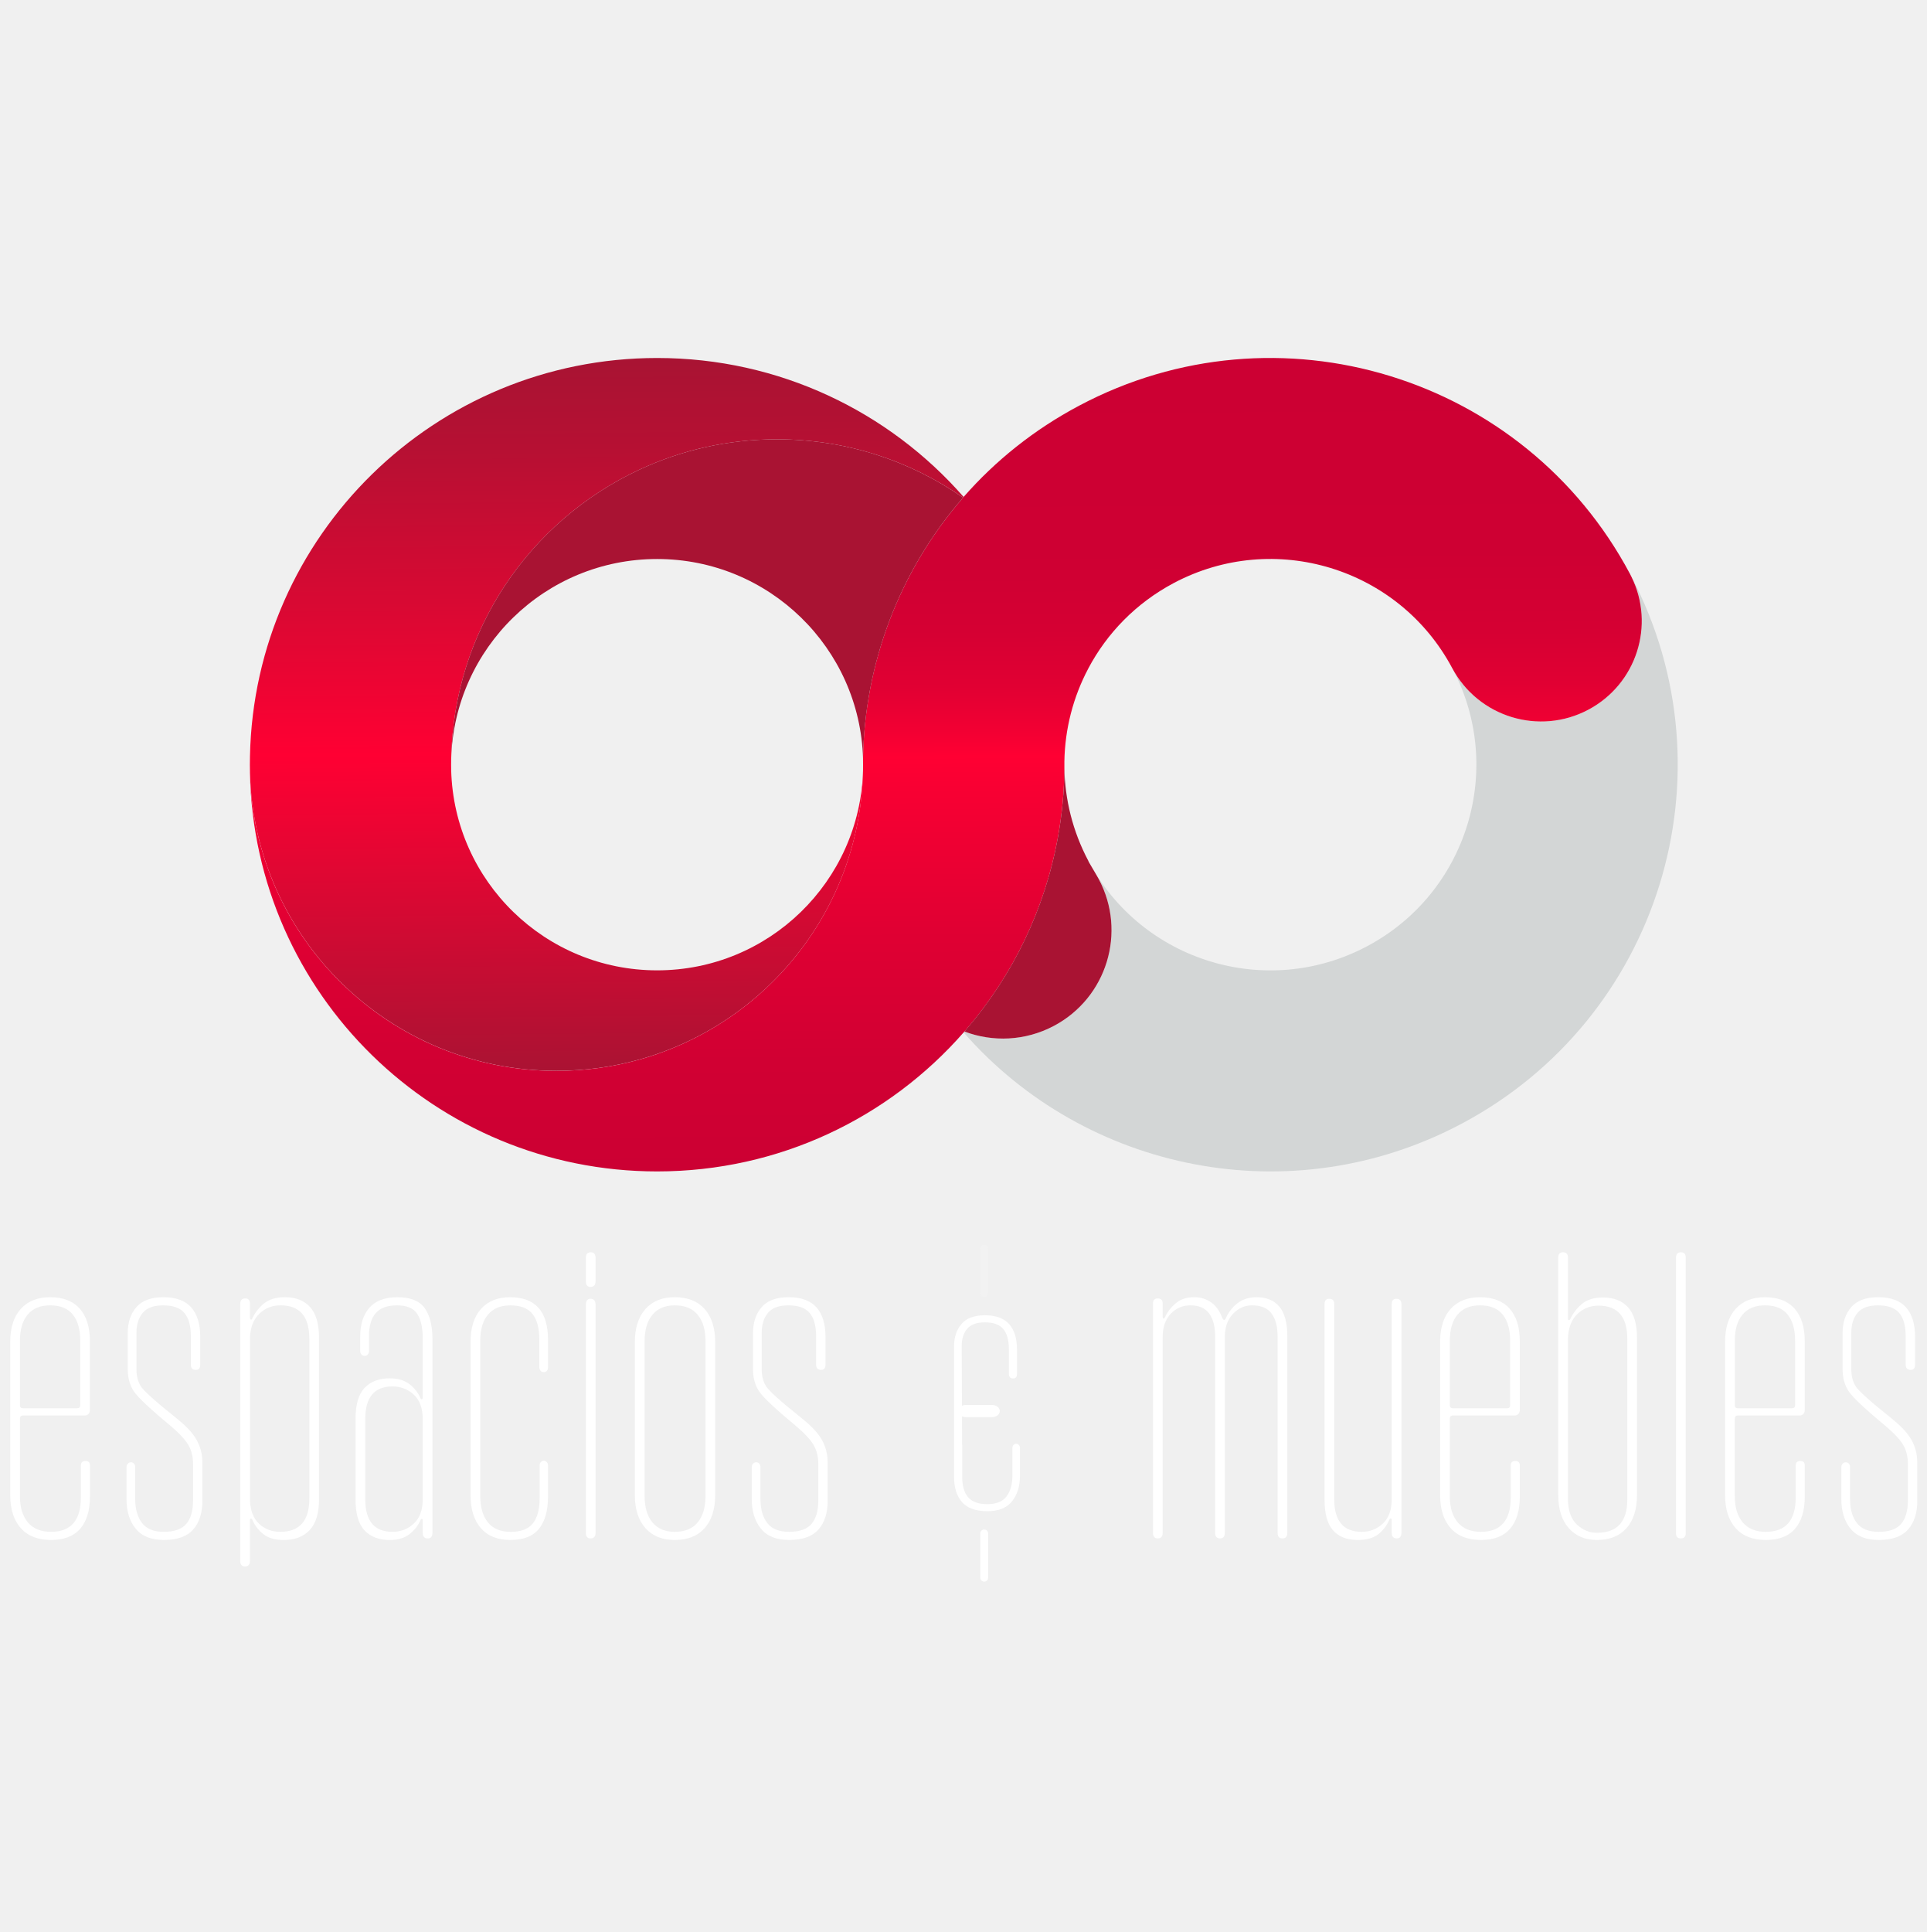
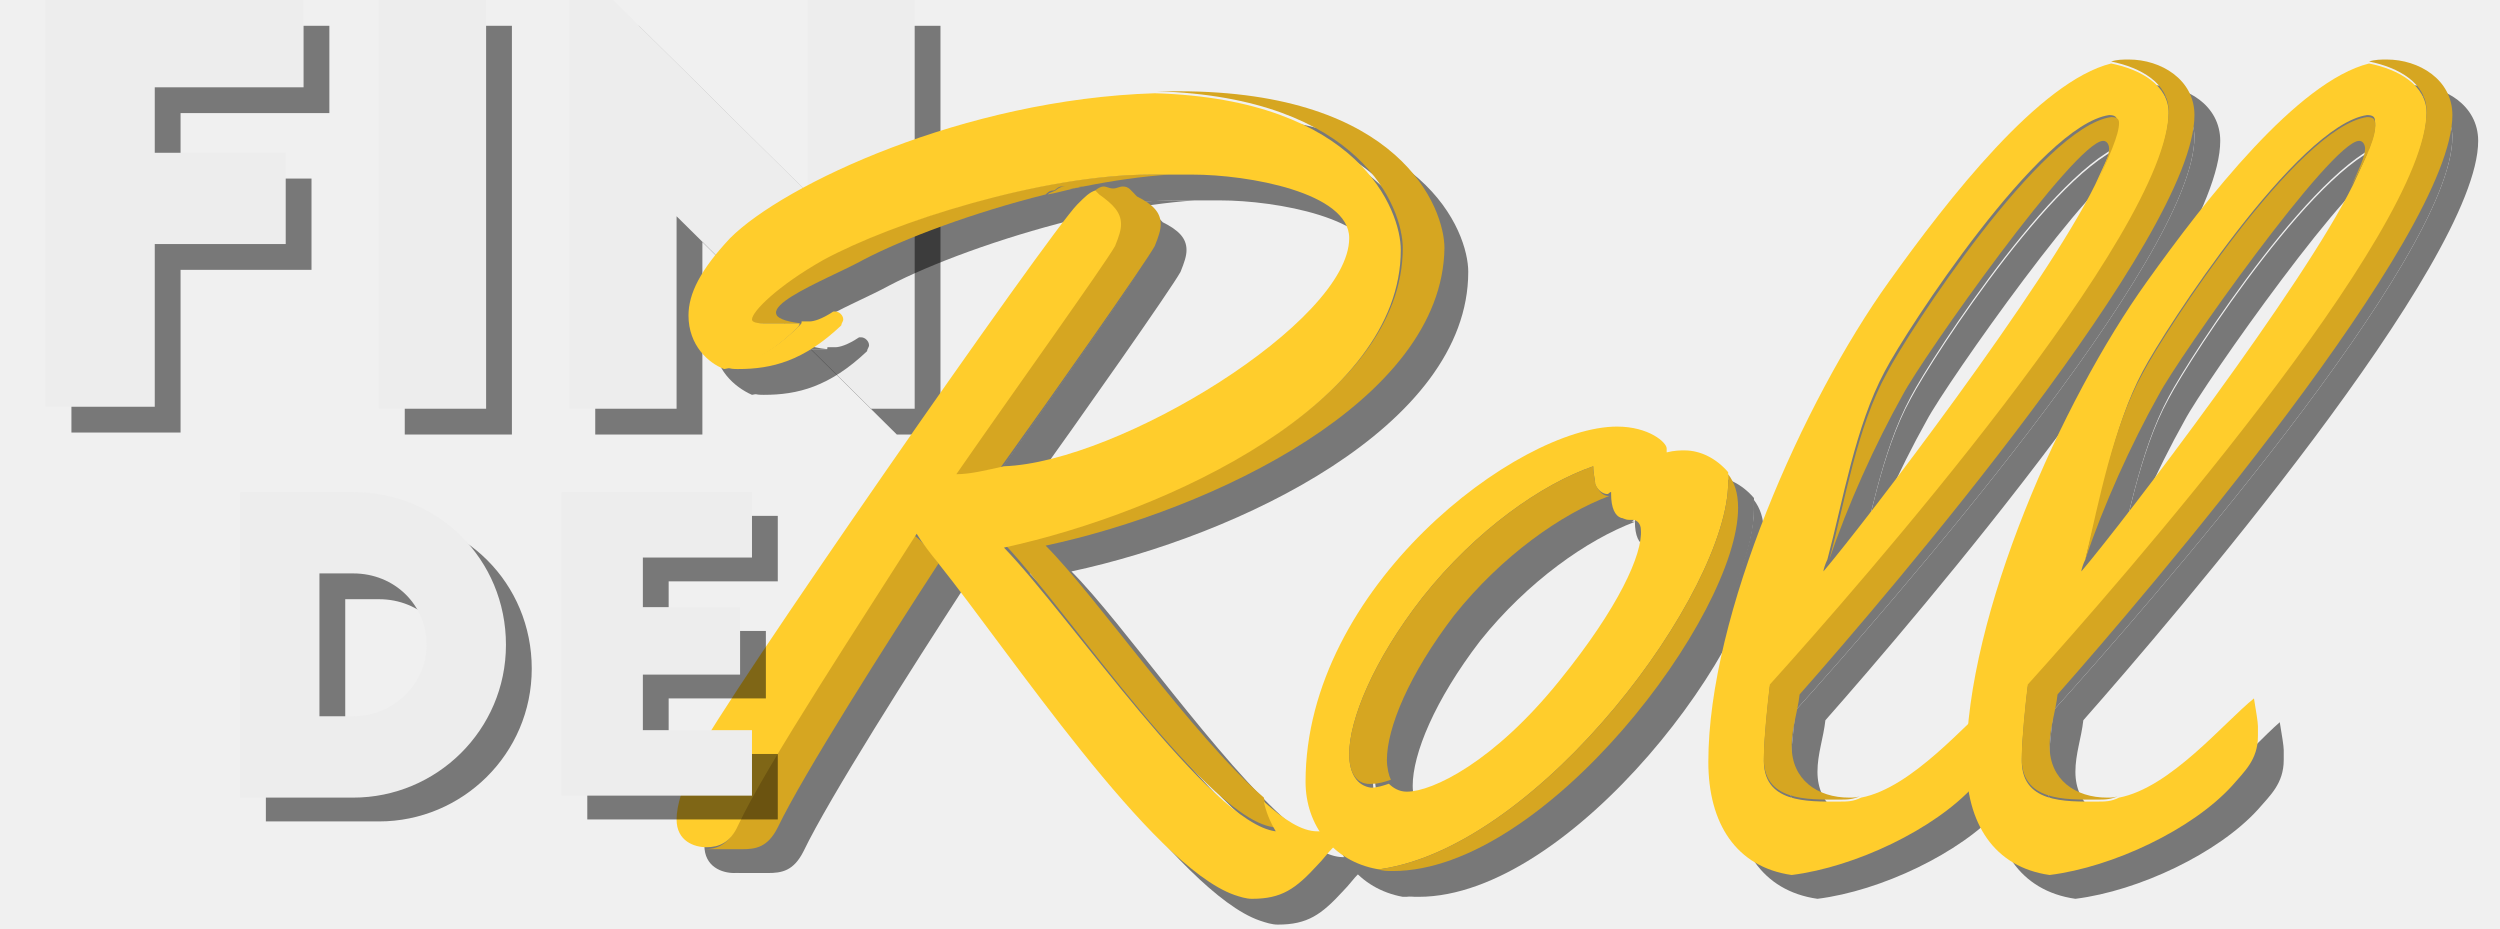
- <svg xmlns="http://www.w3.org/2000/svg" version="1.1" x="0px" y="0px" width="99.965px" height="100.213px" viewBox="0 0 99.965 100.213" enable-background="new 0 0 99.965 100.213" xml:space="preserve">
-   <g id="Capa_4">
- </g>
-   <g id="Capa_6">
- </g>
-   <g id="Capa_7">
- </g>
-   <g id="Capa_1">
- </g>
-   <g id="Capa_9">
- </g>
-   <g id="Capa_5">
- </g>
-   <g id="Capa_8">
-     <linearGradient id="SVGID_1_" gradientUnits="userSpaceOnUse" x1="31.349" y1="18.843" x2="31.691" y2="55.81">
-       <stop offset="0" style="stop-color:#A91333" />
-       <stop offset="0.117" style="stop-color:#B61033" />
-       <stop offset="0.332" style="stop-color:#D80933" />
-       <stop offset="0.546" style="stop-color:#FF0033" />
-       <stop offset="1" style="stop-color:#A91333" />
-     </linearGradient>
-     <path fill="url(#SVGID_1_)" d="M23.407,39.369c-0.003,0.099-0.003,0.195-0.003,0.295c0,0.098,0,0.196,0.003,0.293   c0.159,5.758,4.88,10.375,10.685,10.375c5.799,0,10.521-4.615,10.683-10.368c-0.136,7.157-5.004,13.149-11.61,14.995   c-1.367,0.381-2.805,0.585-4.296,0.585c-8.64,0-15.674-6.876-15.901-15.45c-0.003-0.142-0.005-0.287-0.005-0.43   c0-0.145,0.002-0.289,0.005-0.432c0.228-11.451,9.599-20.663,21.125-20.663c6.343,0,12.029,2.788,15.9,7.207   c-0.009,0.012-0.021,0.024-0.028,0.036c-2.734-1.908-6.064-3.025-9.657-3.025c-2.551,0-4.973,0.565-7.143,1.578   C27.482,27.014,23.521,32.724,23.407,39.369z" />
-     <path fill="#D3D6D6" d="M75.827,58.288c-8.842,4.695-19.519,2.484-25.835-4.737c0.016-0.015,0.03-0.028,0.042-0.046   c1.465,0.554,3.149,0.498,4.643-0.293c2.748-1.459,3.788-4.865,2.328-7.608c-0.166-0.311-0.536-0.939-0.534-0.932   c2.772,5.203,9.242,7.178,14.452,4.411c5.212-2.768,7.188-9.226,4.419-14.429c1.355,2.541,4.517,3.509,7.062,2.156   c2.5-1.326,3.478-4.389,2.234-6.902C90.006,40.168,86.083,52.846,75.827,58.288z" />
-     <linearGradient id="SVGID_2_" gradientUnits="userSpaceOnUse" x1="48.973" y1="19.057" x2="49.213" y2="60.565">
-       <stop offset="0" style="stop-color:#CC0033" />
-       <stop offset="0.233" style="stop-color:#CE0033" />
-       <stop offset="0.329" style="stop-color:#D50033" />
-       <stop offset="0.399" style="stop-color:#E10033" />
-       <stop offset="0.457" style="stop-color:#F30033" />
-       <stop offset="0.486" style="stop-color:#FF0033" />
-       <stop offset="0.526" style="stop-color:#F80033" />
-       <stop offset="0.703" style="stop-color:#E00033" />
-       <stop offset="0.866" style="stop-color:#D10033" />
-       <stop offset="1" style="stop-color:#CC0033" />
-     </linearGradient>
-     <path fill="url(#SVGID_2_)" d="M82.403,36.812c-2.545,1.353-5.706,0.385-7.062-2.156c-2.77-5.202-9.24-7.179-14.452-4.411   c-1.961,1.043-3.462,2.604-4.428,4.428v0.002c-0.788,1.485-1.214,3.141-1.241,4.826v0.055c-0.002,0-0.002,0,0,0.002v0.016   c-0.002,0.002-0.002,0.002,0,0.004v0.002c-0.002,0.059-0.002,0.115,0,0.174v0.002c-0.002,0.003-0.002,0.003,0,0.006v0.012   c-0.002,0.002-0.002,0.002,0,0.004v0.051c-0.008,1.219-0.121,2.412-0.331,3.571c-0.677,3.78-2.361,7.214-4.769,10.008   c-0.03,0.033-0.058,0.066-0.087,0.101c-0.012,0.017-0.026,0.031-0.042,0.046c-3.871,4.418-9.558,7.207-15.9,7.207   c-11.526,0-20.897-9.211-21.125-20.665c0.228,8.574,7.262,15.45,15.901,15.45c1.491,0,2.929-0.204,4.296-0.585   c6.606-1.846,11.475-7.838,11.61-14.995v-0.046c0.002-0.084,0.002-0.168,0.002-0.254s0-0.17-0.002-0.254v-0.049   c0.074-4.951,1.898-9.773,5.189-13.549c0.007-0.012,0.02-0.024,0.028-0.036c1.646-1.88,3.657-3.496,5.996-4.737   c10.303-5.471,23.098-1.564,28.576,8.723c0.027,0.047,0.051,0.098,0.073,0.146C85.881,32.422,84.903,35.485,82.403,36.812z" />
-     <path fill="#A91333" d="M54.677,53.212c-1.493,0.791-3.178,0.847-4.643,0.293c0.029-0.033,0.057-0.067,0.087-0.102   c2.407-2.792,4.092-6.227,4.769-10.007c0.21-1.159,0.323-2.354,0.331-3.57c0.024,1.633,0.425,3.284,1.241,4.826   c-0.01,0.027,0.377,0.641,0.543,0.951C58.465,48.347,57.425,51.753,54.677,53.212z" />
-     <path fill="#A91333" d="M49.964,25.812c-3.291,3.775-5.115,8.598-5.189,13.549c-0.161-5.75-4.884-10.365-10.683-10.365   c-5.805,0-10.525,4.617-10.685,10.373c0.113-6.646,4.075-12.355,9.757-15.004c2.17-1.013,4.592-1.578,7.143-1.578   C43.899,22.787,47.229,23.904,49.964,25.812z" />
-     <path fill="#FFFFFF" d="M4.197,76.009c0-0.15,0.077-0.227,0.236-0.227c0.155,0,0.232,0.076,0.232,0.227v1.619   c0,0.723-0.167,1.279-0.504,1.667c-0.336,0.389-0.841,0.583-1.514,0.583c-0.683,0-1.207-0.206-1.57-0.615   c-0.364-0.411-0.546-0.984-0.546-1.719v-7.94c0-0.735,0.182-1.306,0.546-1.71c0.363-0.404,0.871-0.607,1.522-0.607   c0.673,0,1.185,0.197,1.538,0.592c0.352,0.396,0.527,0.961,0.527,1.696v3.57c0,0.075-0.024,0.141-0.071,0.194   c-0.05,0.055-0.112,0.081-0.188,0.081h-3.21c-0.108,0-0.162,0.06-0.162,0.177v4.004c0,0.581,0.138,1.035,0.412,1.363   c0.273,0.328,0.675,0.492,1.201,0.492c1.031,0,1.549-0.593,1.549-1.779V76.009z M1.035,72.886c0,0.107,0.054,0.162,0.161,0.162   h2.806c0.108,0,0.162-0.055,0.162-0.162v-3.344c0-0.585-0.129-1.037-0.387-1.355c-0.259-0.319-0.65-0.479-1.177-0.479   c-0.506,0-0.894,0.159-1.162,0.479c-0.269,0.318-0.403,0.771-0.403,1.355V72.886z" />
-     <path fill="#FFFFFF" d="M10.502,77.823c0,0.646-0.159,1.15-0.478,1.512s-0.825,0.543-1.515,0.543c-0.66,0-1.149-0.194-1.469-0.583   c-0.318-0.388-0.478-0.906-0.478-1.554v-1.65c0-0.064,0.024-0.122,0.07-0.17c0.047-0.049,0.102-0.072,0.164-0.072   c0.063,0,0.114,0.023,0.156,0.072c0.042,0.048,0.063,0.105,0.063,0.17v1.666c0,0.519,0.117,0.932,0.351,1.238   c0.233,0.309,0.611,0.461,1.133,0.461c0.542,0,0.932-0.137,1.165-0.412c0.234-0.275,0.351-0.677,0.351-1.205v-1.91   c0-0.367-0.078-0.688-0.236-0.963c-0.156-0.275-0.455-0.602-0.898-0.979c-1.081-0.896-1.727-1.503-1.938-1.821   c-0.211-0.317-0.315-0.697-0.315-1.141v-1.877c0-0.551,0.147-0.998,0.445-1.344c0.297-0.345,0.765-0.518,1.402-0.518   c0.648,0,1.129,0.176,1.442,0.525c0.315,0.352,0.471,0.861,0.471,1.531v1.439c0,0.184-0.076,0.275-0.228,0.275   c-0.173,0-0.259-0.092-0.259-0.275V69.31c0-0.539-0.111-0.941-0.334-1.205c-0.224-0.266-0.591-0.396-1.101-0.396   c-0.489,0-0.843,0.129-1.061,0.388c-0.217,0.259-0.326,0.604-0.326,1.035v1.894c0,0.346,0.077,0.64,0.228,0.883   c0.152,0.242,0.777,0.801,1.873,1.675c0.239,0.194,0.443,0.38,0.612,0.559c0.167,0.177,0.304,0.358,0.406,0.542   s0.18,0.373,0.228,0.566c0.05,0.193,0.073,0.41,0.073,0.647V77.823z" />
-     <path fill="#FFFFFF" d="M12.464,67.626c0-0.184,0.087-0.275,0.26-0.275c0.163,0,0.243,0.092,0.243,0.275v0.744   c0,0.033,0.014,0.058,0.041,0.073c0.026,0.017,0.05,0.003,0.072-0.04c0.141-0.303,0.343-0.564,0.608-0.785   c0.265-0.221,0.629-0.332,1.094-0.332c0.562,0,0.997,0.17,1.305,0.511c0.309,0.341,0.463,0.872,0.463,1.596v8.379   c0,0.724-0.163,1.255-0.487,1.596c-0.323,0.341-0.771,0.511-1.346,0.511c-0.453,0-0.807-0.104-1.061-0.309   c-0.255-0.204-0.44-0.447-0.559-0.728c-0.022-0.054-0.049-0.077-0.082-0.073c-0.032,0.006-0.049,0.036-0.049,0.09v2.104   c0,0.193-0.086,0.291-0.259,0.291c-0.162,0-0.244-0.098-0.244-0.291V67.626z M16.047,69.437c0-1.152-0.497-1.729-1.49-1.729   c-0.434,0-0.802,0.145-1.104,0.436s-0.464,0.706-0.485,1.244v8.421c0.021,0.55,0.181,0.962,0.478,1.235   c0.297,0.275,0.662,0.412,1.095,0.412c1.006,0,1.508-0.576,1.508-1.729V69.437z" />
-     <path fill="#FFFFFF" d="M18.446,73.587c0-0.736,0.156-1.268,0.471-1.598c0.312-0.33,0.745-0.495,1.296-0.495   c0.433,0,0.778,0.103,1.038,0.308s0.448,0.448,0.565,0.729c0.012,0.032,0.034,0.048,0.066,0.048s0.049-0.026,0.049-0.081v-3.098   c0-0.538-0.096-0.954-0.286-1.25c-0.189-0.294-0.54-0.441-1.05-0.441c-0.501,0-0.868,0.135-1.103,0.404   c-0.233,0.27-0.349,0.663-0.349,1.181v0.794c0,0.075-0.024,0.134-0.072,0.178c-0.047,0.043-0.097,0.064-0.147,0.064   c-0.064,0-0.118-0.021-0.164-0.064c-0.048-0.044-0.071-0.103-0.071-0.178v-0.762c0-0.636,0.159-1.135,0.479-1.497   c0.318-0.36,0.803-0.542,1.451-0.542c0.67,0,1.14,0.187,1.409,0.56c0.271,0.372,0.406,0.904,0.406,1.596v10.063   c0,0.194-0.081,0.292-0.244,0.292c-0.173,0-0.259-0.098-0.259-0.291v-0.632c0-0.053-0.014-0.083-0.041-0.089   c-0.026-0.005-0.052,0.013-0.074,0.057c-0.117,0.28-0.306,0.523-0.565,0.728c-0.26,0.205-0.605,0.309-1.038,0.309   c-0.551,0-0.983-0.164-1.296-0.494c-0.314-0.33-0.471-0.863-0.471-1.598V73.587z M18.949,77.761c0,1.131,0.47,1.695,1.409,1.695   c0.433,0,0.802-0.141,1.111-0.428c0.309-0.284,0.462-0.708,0.462-1.268v-4.15c0-0.56-0.153-0.982-0.462-1.268   c-0.31-0.285-0.679-0.428-1.111-0.428c-0.939,0-1.409,0.564-1.409,1.695V77.761z" />
-     <path fill="#FFFFFF" d="M27.995,76.009c0-0.063,0.021-0.121,0.062-0.168c0.041-0.05,0.094-0.074,0.155-0.074   c0.062,0,0.115,0.024,0.157,0.074c0.041,0.047,0.062,0.104,0.062,0.168v1.619c0,0.723-0.155,1.279-0.467,1.667   c-0.312,0.389-0.809,0.583-1.487,0.583c-0.666,0-1.178-0.206-1.532-0.615c-0.356-0.411-0.532-0.984-0.532-1.719v-7.94   c0-0.735,0.179-1.306,0.54-1.71c0.36-0.404,0.863-0.607,1.509-0.607c1.314,0,1.97,0.739,1.97,2.217v1.408   c0,0.173-0.077,0.26-0.234,0.26c-0.063,0-0.114-0.025-0.156-0.073s-0.063-0.11-0.063-0.187v-1.44c0-0.582-0.118-1.022-0.354-1.318   c-0.235-0.296-0.618-0.444-1.146-0.444c-0.505,0-0.892,0.158-1.16,0.477c-0.269,0.317-0.403,0.768-0.403,1.349v8.065   c0,0.582,0.133,1.036,0.396,1.365c0.263,0.328,0.658,0.492,1.186,0.492c0.526,0,0.908-0.145,1.145-0.437   c0.236-0.291,0.355-0.739,0.355-1.343V76.009z" />
-     <path fill="#FFFFFF" d="M30.394,65.247c0-0.193,0.086-0.291,0.26-0.291c0.161,0,0.243,0.098,0.243,0.291v1.213   c0,0.195-0.087,0.292-0.26,0.292c-0.161,0-0.243-0.097-0.243-0.292V65.247z M30.394,67.675c0-0.205,0.082-0.308,0.243-0.308   c0.173,0,0.26,0.103,0.26,0.308v11.831c0,0.193-0.087,0.291-0.26,0.291c-0.161,0-0.243-0.098-0.243-0.291V67.675z" />
-     <path fill="#FFFFFF" d="M37.104,77.544c0,0.734-0.182,1.308-0.545,1.719c-0.364,0.409-0.882,0.615-1.555,0.615   c-0.65,0-1.157-0.206-1.521-0.615c-0.364-0.411-0.547-0.984-0.547-1.719V69.62c0-0.734,0.183-1.307,0.547-1.719   c0.363-0.41,0.87-0.615,1.521-0.615c0.673,0,1.19,0.205,1.555,0.615c0.363,0.412,0.545,0.984,0.545,1.719V77.544z M35.005,79.456   c0.528,0,0.925-0.164,1.194-0.492c0.27-0.329,0.403-0.783,0.403-1.365v-8.033c0-0.582-0.134-1.037-0.403-1.365   c-0.27-0.329-0.666-0.492-1.194-0.492c-0.505,0-0.892,0.163-1.16,0.492c-0.27,0.328-0.403,0.783-0.403,1.365v8.033   c0,0.582,0.134,1.036,0.403,1.365C34.113,79.292,34.5,79.456,35.005,79.456z" />
-     <path fill="#FFFFFF" d="M42.941,77.823c0,0.646-0.159,1.15-0.478,1.512c-0.319,0.361-0.825,0.543-1.517,0.543   c-0.66,0-1.149-0.194-1.467-0.583c-0.319-0.388-0.479-0.906-0.479-1.554v-1.65c0-0.064,0.023-0.122,0.07-0.17   c0.047-0.049,0.102-0.072,0.164-0.072s0.114,0.023,0.156,0.072c0.043,0.048,0.063,0.105,0.063,0.17v1.666   c0,0.519,0.116,0.932,0.35,1.238c0.233,0.309,0.612,0.461,1.134,0.461c0.543,0,0.931-0.137,1.166-0.412   c0.231-0.275,0.35-0.677,0.35-1.205v-1.91c0-0.367-0.079-0.688-0.235-0.963c-0.157-0.275-0.457-0.602-0.899-0.979   c-1.081-0.896-1.728-1.503-1.938-1.821c-0.21-0.317-0.315-0.697-0.315-1.141v-1.877c0-0.551,0.148-0.998,0.446-1.344   c0.297-0.345,0.765-0.518,1.402-0.518c0.648,0,1.128,0.176,1.442,0.525c0.313,0.352,0.471,0.861,0.471,1.531v1.439   c0,0.184-0.077,0.275-0.228,0.275c-0.174,0-0.259-0.092-0.259-0.275V69.31c0-0.539-0.111-0.941-0.336-1.205   c-0.221-0.266-0.588-0.396-1.101-0.396c-0.487,0-0.842,0.129-1.059,0.388c-0.218,0.259-0.326,0.604-0.326,1.035v1.894   c0,0.346,0.075,0.64,0.228,0.883c0.152,0.242,0.776,0.801,1.873,1.675c0.238,0.194,0.442,0.38,0.611,0.559   c0.168,0.177,0.305,0.358,0.408,0.542c0.103,0.184,0.179,0.373,0.227,0.566c0.05,0.193,0.074,0.41,0.074,0.647V77.823z" />
-     <path fill="#FFFFFF" d="M63.043,69.343c0-0.53-0.105-0.934-0.314-1.215c-0.21-0.28-0.536-0.42-0.975-0.42   c-0.398,0-0.737,0.145-1.017,0.437c-0.278,0.29-0.419,0.701-0.419,1.229v10.132c0,0.193-0.083,0.291-0.251,0.291   c-0.167,0-0.25-0.098-0.25-0.292V67.61c0-0.173,0.083-0.26,0.25-0.26c0.168,0,0.251,0.087,0.251,0.26v0.695   c0,0.064,0.017,0.095,0.05,0.09c0.033-0.006,0.054-0.025,0.064-0.057c0.129-0.281,0.316-0.527,0.564-0.737   c0.246-0.21,0.57-0.315,0.968-0.315c0.333,0,0.626,0.092,0.879,0.275s0.442,0.453,0.572,0.809c0.021,0.055,0.049,0.084,0.079,0.09   c0.033,0.006,0.061-0.008,0.082-0.041c0.142-0.334,0.348-0.607,0.619-0.817c0.271-0.21,0.604-0.315,0.993-0.315   c0.522,0,0.919,0.165,1.19,0.494c0.271,0.33,0.407,0.835,0.407,1.516v10.209c0,0.194-0.084,0.292-0.251,0.292   c-0.169,0-0.252-0.098-0.252-0.291V69.343c0-0.53-0.105-0.934-0.316-1.215c-0.21-0.28-0.547-0.42-1.012-0.42   c-0.379,0-0.708,0.148-0.99,0.444c-0.281,0.296-0.422,0.704-0.422,1.222v10.132c0,0.193-0.08,0.291-0.242,0.291   c-0.173,0-0.259-0.098-0.259-0.291V69.343z" />
-     <path fill="#FFFFFF" d="M69.219,77.76c0,1.132,0.476,1.696,1.427,1.696c0.422,0,0.786-0.141,1.095-0.428   c0.309-0.285,0.461-0.708,0.461-1.269V67.643c0-0.184,0.082-0.275,0.243-0.275c0.173,0,0.261,0.092,0.261,0.275v11.863   c0,0.193-0.082,0.291-0.243,0.291c-0.174,0-0.261-0.098-0.261-0.291v-0.681c0-0.043-0.017-0.064-0.048-0.064   c-0.032,0-0.054,0.016-0.064,0.049c-0.142,0.323-0.339,0.583-0.593,0.777c-0.254,0.193-0.607,0.291-1.06,0.291   c-0.553,0-0.978-0.164-1.274-0.494c-0.297-0.328-0.445-0.859-0.445-1.594V67.643c0-0.184,0.08-0.275,0.242-0.275   c0.174,0,0.26,0.092,0.26,0.275V77.76z" />
-     <path fill="#FFFFFF" d="M78.378,76.009c0-0.15,0.079-0.227,0.235-0.227s0.235,0.076,0.235,0.227v1.619   c0,0.723-0.169,1.279-0.505,1.667c-0.336,0.389-0.841,0.583-1.513,0.583c-0.685,0-1.209-0.206-1.572-0.615   c-0.363-0.411-0.545-0.984-0.545-1.719v-7.94c0-0.735,0.182-1.306,0.545-1.71s0.872-0.607,1.522-0.607   c0.673,0,1.186,0.197,1.538,0.592c0.353,0.396,0.529,0.961,0.529,1.696v3.57c0,0.075-0.024,0.141-0.073,0.194   c-0.049,0.055-0.11,0.081-0.188,0.081h-3.209c-0.107,0-0.162,0.06-0.162,0.177v4.004c0,0.581,0.137,1.035,0.41,1.363   c0.275,0.328,0.676,0.492,1.203,0.492c1.031,0,1.548-0.593,1.548-1.779V76.009z M75.217,72.886c0,0.107,0.054,0.162,0.161,0.162   h2.808c0.106,0,0.16-0.055,0.16-0.162v-3.344c0-0.585-0.129-1.037-0.387-1.355c-0.259-0.319-0.65-0.479-1.178-0.479   c-0.505,0-0.893,0.159-1.162,0.479c-0.268,0.318-0.402,0.771-0.402,1.355V72.886z" />
-     <path fill="#FFFFFF" d="M84.928,77.544c0,0.734-0.182,1.308-0.543,1.719c-0.363,0.409-0.873,0.615-1.532,0.615   c-0.617,0-1.105-0.205-1.467-0.615c-0.362-0.41-0.544-0.982-0.544-1.715V65.23c0-0.183,0.082-0.274,0.243-0.274   c0.173,0,0.261,0.092,0.261,0.274v3.173c0,0.043,0.013,0.066,0.04,0.072c0.026,0.006,0.051-0.008,0.072-0.041   c0.142-0.306,0.344-0.57,0.608-0.795s0.629-0.338,1.094-0.338c0.562,0,0.997,0.171,1.305,0.511   c0.309,0.341,0.463,0.873,0.463,1.597V77.544z M84.425,69.457c0-1.156-0.497-1.733-1.492-1.733c-0.432,0-0.798,0.145-1.102,0.438   c-0.303,0.291-0.465,0.707-0.485,1.248v8.443c0.021,0.551,0.18,0.965,0.477,1.24c0.298,0.275,0.641,0.413,1.03,0.413   c1.049,0,1.572-0.578,1.572-1.734V69.457z" />
-     <path fill="#FFFFFF" d="M86.953,65.23c0-0.183,0.088-0.274,0.261-0.274c0.161,0,0.241,0.092,0.241,0.274v14.308   c0,0.173-0.085,0.259-0.259,0.259c-0.161,0-0.243-0.086-0.243-0.259V65.23z" />
-     <path fill="#FFFFFF" d="M93.162,76.009c0-0.15,0.079-0.227,0.235-0.227s0.235,0.076,0.235,0.227v1.619   c0,0.723-0.168,1.279-0.505,1.667c-0.336,0.389-0.84,0.583-1.513,0.583c-0.684,0-1.207-0.206-1.571-0.615   c-0.363-0.411-0.546-0.984-0.546-1.719v-7.94c0-0.735,0.183-1.306,0.546-1.71c0.364-0.404,0.871-0.607,1.522-0.607   c0.672,0,1.185,0.197,1.538,0.592c0.352,0.396,0.528,0.961,0.528,1.696v3.57c0,0.075-0.023,0.141-0.074,0.194   c-0.047,0.055-0.109,0.081-0.186,0.081h-3.21c-0.107,0-0.161,0.06-0.161,0.177v4.004c0,0.581,0.137,1.035,0.411,1.363   s0.674,0.492,1.202,0.492c1.031,0,1.547-0.593,1.547-1.779V76.009z M90.002,72.886c0,0.107,0.054,0.162,0.16,0.162h2.808   c0.106,0,0.16-0.055,0.16-0.162v-3.344c0-0.585-0.129-1.037-0.387-1.355c-0.258-0.319-0.65-0.479-1.177-0.479   c-0.506,0-0.893,0.159-1.161,0.479c-0.27,0.318-0.403,0.771-0.403,1.355V72.886z" />
-     <path fill="#FFFFFF" d="M99.47,77.823c0,0.646-0.159,1.15-0.479,1.512c-0.318,0.361-0.824,0.543-1.517,0.543   c-0.659,0-1.148-0.194-1.467-0.583c-0.319-0.388-0.479-0.906-0.479-1.554v-1.65c0-0.064,0.023-0.122,0.07-0.17   c0.048-0.049,0.103-0.072,0.164-0.072c0.062,0,0.115,0.023,0.156,0.072c0.042,0.048,0.063,0.105,0.063,0.17v1.666   c0,0.519,0.116,0.932,0.351,1.238c0.232,0.309,0.609,0.461,1.132,0.461c0.545,0,0.932-0.137,1.166-0.412   c0.233-0.275,0.351-0.677,0.351-1.205v-1.91c0-0.367-0.077-0.688-0.234-0.963c-0.157-0.275-0.457-0.602-0.901-0.979   c-1.08-0.896-1.726-1.503-1.937-1.821c-0.211-0.317-0.316-0.697-0.316-1.141v-1.877c0-0.551,0.15-0.998,0.447-1.344   c0.297-0.345,0.763-0.518,1.401-0.518c0.648,0,1.129,0.176,1.443,0.525c0.312,0.352,0.469,0.861,0.469,1.531v1.439   c0,0.184-0.075,0.275-0.226,0.275c-0.174,0-0.26-0.092-0.26-0.275V69.31c0-0.539-0.111-0.941-0.335-1.205   c-0.222-0.266-0.59-0.396-1.1-0.396c-0.491,0-0.844,0.129-1.062,0.388c-0.217,0.259-0.324,0.604-0.324,1.035v1.894   c0,0.346,0.075,0.64,0.228,0.883c0.152,0.242,0.776,0.801,1.873,1.675c0.239,0.194,0.442,0.38,0.611,0.559   c0.168,0.177,0.303,0.358,0.407,0.542c0.103,0.184,0.179,0.373,0.228,0.566s0.074,0.41,0.074,0.647V77.823z" />
-     <path fill="#FFFFFF" d="M52.916,75.098v1.434c0,0.56-0.139,1.009-0.417,1.347c-0.273,0.339-0.699,0.508-1.271,0.508   c-0.601,0-1.042-0.156-1.316-0.471c-0.277-0.312-0.415-0.753-0.415-1.316v-6.758c0-0.48,0.128-0.868,0.389-1.169   c0.254-0.299,0.661-0.45,1.216-0.45c0.561,0,0.979,0.154,1.251,0.459c0.274,0.305,0.409,0.748,0.409,1.326v1.252   c0,0.16-0.062,0.24-0.197,0.24c-0.149,0-0.225-0.08-0.225-0.24v-1.279c0-0.469-0.099-0.816-0.29-1.047   c-0.193-0.23-0.514-0.344-0.958-0.344c-0.422,0-0.73,0.113-0.918,0.338c-0.19,0.225-0.282,0.523-0.282,0.898l0.013,3.092   c0.057-0.027,0.126-0.043,0.194-0.043h1.372c0.219,0,0.398,0.141,0.398,0.316s-0.18,0.316-0.398,0.316h-1.372   c-0.068,0-0.138-0.016-0.191-0.043l0.005,1.482l0.007,0.01v1.658c0,0.458,0.101,0.809,0.305,1.046   c0.203,0.24,0.538,0.36,1.011,0.36c0.452,0,0.782-0.137,0.983-0.4c0.202-0.268,0.304-0.628,0.304-1.076v-1.446   c0-0.059,0.019-0.108,0.056-0.147c0.037-0.043,0.081-0.064,0.137-0.064c0.054,0,0.101,0.021,0.142,0.064   C52.898,74.989,52.916,75.039,52.916,75.098z" />
-     <path fill="#F2F2F2" d="M51.263,64.771c0-0.111-0.09-0.202-0.203-0.202l0,0c-0.111,0-0.203,0.091-0.203,0.202v2.3   c0,0.112,0.092,0.202,0.203,0.202l0,0c0.113,0,0.203-0.09,0.203-0.202V64.771z" />
-     <path fill="#FFFFFF" d="M51.263,79.538c0-0.111-0.09-0.203-0.203-0.203l0,0c-0.111,0-0.203,0.092-0.203,0.203v2.299   c0,0.112,0.092,0.203,0.203,0.203l0,0c0.113,0,0.203-0.091,0.203-0.203V79.538z" />
+ <svg xmlns="http://www.w3.org/2000/svg" version="1.1" id="Capa_1" x="0px" y="0px" viewBox="0 0 126 46.8" style="enable-background:new 0 0 126 46.8;" xml:space="preserve">
+   <style type="text/css">
+ 	.st0{opacity:0.5;}
+ 	.st1{fill:#EDEDED;}
+ 	.st2{fill:#D6A621;}
+ 	.st3{fill:#FFCD2C;}
+ </style>
+   <g>
+     <g>
+       <g class="st0">
+         <path d="M3.6,1.3h13v4.4H9.1v3.3h6.6v4.6H9.1v8.2H3.6V1.3z" />
+         <path d="M20.4,1.3h5.4v20.6h-5.4V1.3z" />
+         <path d="M45.2,21.9l-9.8-9.7v9.7H30V1.3h2.2L42,11V1.3h5.4v20.6H45.2z" />
+       </g>
+       <g>
+         <g>
+           <path class="st1" d="M2.3,0h13v4.4H7.8v3.3h6.6v4.6H7.8v8.2H2.3V0z" />
+           <path class="st1" d="M19.1,0h5.4v20.6h-5.4V0z" />
+           <path class="st1" d="M43.9,20.6l-9.8-9.7v9.7h-5.4V0h2.2l9.8,9.7V0h5.4v20.6H43.9z" />
+         </g>
+       </g>
+     </g>
+     <g>
+       <g class="st0">
+         <path d="M54,28.8c2.6,2.6,7.4,9.6,11,12.7c0.1,0.6,0.3,1.1,0.6,1.5c-3.3-0.3-10.4-10.9-13.7-14.3c8.3-1.8,20-7.3,20-15     c0-2-2.1-7.6-12.4-7.9c0.4,0,0.7,0,1.1,0c11.2,0,13.4,5.9,13.4,7.9C74,21.5,62.4,27,54,28.8z" />
+         <path d="M59.8,12.6c0,0.3-0.1,0.6-0.3,1.1c-0.5,0.9-5,7.3-7.8,11.2c-0.8,0.2-1.6,0.3-2.4,0.4c2.7-3.9,7.5-10.6,8-11.5     c0.2-0.4,0.3-0.7,0.3-1.1c0-0.6-0.4-1-1.1-1.5c-0.1-0.1-0.1-0.1-0.2-0.2c0.1,0,0.1,0,0.2-0.1c0.1-0.1,0.3-0.2,0.4-0.2     c0.2,0,0.3,0.1,0.5,0.1c0.2,0,0.3-0.1,0.5-0.1c0.3,0,0.4,0.2,0.7,0.5C59.4,11.6,59.8,12,59.8,12.6z" />
+         <path d="M48.6,29.6c-2.6,4-6.8,10.6-8.1,13.3c-0.5,1-1.1,1.1-1.8,1.1c-0.3,0-0.6,0-0.9,0c-0.3,0-0.6,0-0.8,0c0,0-0.1,0-0.2,0     c0.6,0,1.2-0.2,1.6-1.1c1.4-3,6.4-10.7,9-14.7C47.8,28.6,48.2,29.1,48.6,29.6z" />
+         <path d="M60.2,10.1c-1.4,0.1-2.8,0.3-4.3,0.6c0,0,0,0-0.1,0c-0.1,0-0.3,0.1-0.5,0.1c-0.2,0-0.3-0.1-0.5-0.1     c-0.2,0-0.3,0.2-0.4,0.2c-0.2,0-0.3,0.1-0.4,0.2c-3.6,0.9-7.1,2.2-9.2,3.3c-1.8,1-6.7,2.8-3.1,3.2c-0.1,0-0.9,0-1.9,0     c-0.2,0-0.7,0-0.7-0.2c0-0.4,1.3-1.7,3.6-3c3.5-1.9,11-4.3,16.5-4.3C59.6,10.1,59.9,10.1,60.2,10.1z" />
+         <path d="M55.9,10.6c-0.6,0.1-1.2,0.3-1.8,0.4c0.1-0.1,0.2-0.1,0.4-0.2c0.1-0.1,0.3-0.2,0.4-0.2c0.2,0,0.3,0.1,0.5,0.1     C55.6,10.7,55.8,10.6,55.9,10.6C55.9,10.6,55.9,10.6,55.9,10.6z" />
+         <path d="M43.8,17.4c0,0.1-0.1,0.2-0.1,0.3c-1.9,1.8-3.5,2.2-5.2,2.2c-0.2,0-0.4,0-0.6-0.1c1.2-0.2,2.4-0.8,3.7-2.1     c0.1-0.1,0.1-0.1,0.1-0.2c0.1,0,0.3,0,0.4,0c0.2,0,0.6-0.1,1.2-0.5c0,0,0.1,0,0.1,0C43.6,17,43.8,17.2,43.8,17.4z" />
+         <path d="M69.1,43.1c0,0.1-0.1,0.2-0.2,0.4c-0.2,0.2-0.3,0.3-0.4,0.5c-0.3,0.3-0.5,0.6-0.8,0.9c-1.1,1.2-1.8,1.7-3.3,1.7     c-0.3,0-0.6-0.1-0.9-0.2c-4.1-1.4-11.2-12.1-14.8-16.7c-0.3,0.5,0.3-0.5,0,0c-0.4-0.5-0.8-1-1.1-1.5c-2.6,4.1-7.6,11.7-9,14.7     c-0.4,0.9-1,1.1-1.6,1.1c-0.6,0-1.5-0.3-1.5-1.4c0-0.7,0.3-1.7,1-3.2C37.4,37.1,54,13,55.5,11.6c0.4-0.4,0.6-0.6,0.9-0.7     c0.1,0.1,0.1,0.1,0.2,0.2c0.7,0.5,1.1,0.9,1.1,1.5c0,0.3-0.1,0.6-0.3,1.1c-0.5,0.9-5.3,7.6-8,11.5c0.7,0,1.5-0.2,2.4-0.4     c-0.1,0.1,0.1-0.1,0,0c6-0.3,17.6-7.3,17.6-11.5c0-2.3-5.1-3.2-7.9-3.2c-0.4,0-0.7,0-1.1,0c-0.3,0-0.7,0-1,0     c-5.5,0-13,2.4-16.5,4.3c-2.3,1.3-3.6,2.6-3.6,3c0,0.2,0.5,0.2,0.7,0.2c0.2,0,1.6,0,1.7,0c0,0.1-0.1,0.2-0.1,0.2     c-1.3,1.3-2.5,1.9-3.7,2.1C37,19.5,36,18.6,36,17.2c0-1.1,0.6-2.3,2.1-3.9c2.7-2.7,11.8-7,21.4-7.3h0c10.3,0.3,12.4,5.9,12.4,7.9     c0,7.7-11.7,13.2-20,15c3.3,3.4,10.4,13.9,13.7,14.3c-0.3-0.5-0.5-1-0.6-1.5c1,0.9,1.9,1.5,2.7,1.5c0.1,0,0.1,0,0.2,0     c0.3,0,0.7-0.3,0.9-0.3C68.9,42.8,69.1,42.9,69.1,43.1z" />
+         <path d="M88.4,25.1c-0.6-0.7-1.4-1.1-2.2-1.1c-0.2,0-0.5,0-0.9,0.1V24c0-0.3-0.9-1.1-2.5-1.1c-5,0-15.7,8.1-15.7,17.9     c0,2.2,1.4,4,3.6,4.4c0.1,0,0.2,0,0.2,0h0c8.1-1.2,17.5-14,17.5-19.5C88.4,25.4,88.4,25.3,88.4,25.1z M79.9,35.6     c-3.3,4.1-6.4,5.6-7.7,5.6c-0.4,0-0.7-0.2-0.9-0.4c-0.3,0.1-0.6,0.2-0.9,0.2c-0.8,0-1.2-0.6-1.2-1.6c0-1.7,1.2-4.7,3.7-7.9     c2.7-3.4,6-5.7,8.6-6.6c0,0.4,0.1,0.7,0.1,0.9c0.1,0.3,0.4,0.5,0.6,0.5c0.1,0,0.1-0.1,0.2-0.1c0,0,0,0.1,0,0.1     c0,0.7,0.2,1.1,0.5,1.2c0.1,0,0.2,0.1,0.4,0.1h0.2c0.2,0,0.4,0.2,0.4,0.5C84.1,29.2,82.8,31.9,79.9,35.6z" />
+         <path d="M88.9,26.9c0,5.4-9.7,18.3-17.4,18.3c-0.3,0-0.5,0-0.8-0.1c0.1,0,0.2,0,0.2,0h0c8.1-1.2,17.5-14,17.5-19.5     c0-0.1,0-0.3,0-0.4C88.7,25.6,88.9,26.1,88.9,26.9z" />
+         <path d="M82.4,26.3c-2.4,0.9-5.4,3-7.8,6c-2.3,3-3.4,5.7-3.4,7.3c0,0.4,0.1,0.8,0.2,1c-0.3,0.1-0.6,0.2-0.9,0.2     c-0.8,0-1.2-0.6-1.2-1.6c0-1.7,1.2-4.7,3.7-7.9c2.7-3.4,6-5.7,8.6-6.6c0,0.4,0.1,0.7,0.1,0.9C81.9,26.1,82.1,26.3,82.4,26.3z" />
+         <path d="M95.1,41.4C95.1,41.4,95.1,41.4,95.1,41.4c-0.4,0.2-0.7,0.2-1.1,0.2c-1.6,0-3.9,0.1-3.8-2.2c0-0.9,0.2-2.8,0.3-3.6     c4.6-5.1,20.1-22.8,20.1-28.9c0-1.4-1.4-2.2-2.9-2.5c-3.6,0.9-8.2,6.8-11.2,11c-4.3,6-9.1,16.8-9.1,24.2c0,3.1,1.4,5.3,4.2,5.7     c3.2-0.4,7.2-2.3,9.2-4.5c0.6-0.7,1.3-1.3,1.3-2.5v-0.5c0-0.2-0.1-0.8-0.2-1.4C100.4,37.7,97.7,41,95.1,41.4z M93.4,29.5     C93.4,29.5,93.4,29.5,93.4,29.5c0.8-3,1.4-6.7,2.9-9.5c1.1-2.1,7.8-12.4,11.3-12.9c0.3,0,0.4,0.1,0.4,0.3     c0.1,0.6-0.4,1.7-1.1,3.2c-2.5,5.1-11.5,16.9-13.7,19.5C93.2,30,93.3,29.7,93.4,29.5z" />
+         <path d="M94.5,41.5c0.2,0,0.4,0,0.6-0.1c-0.4,0.2-0.7,0.2-1.1,0.2c-1.6,0-3.9,0.1-3.8-2.2c0-0.9,0.2-2.8,0.3-3.6     c4.6-5.1,20.1-22.8,20.1-28.9c0-1.4-1.4-2.2-2.9-2.5c0.3-0.1,0.6-0.1,0.9-0.1c1.6,0,3.3,1,3.3,2.8c0,6.1-15.4,24.1-19.9,29.2     c-0.1,0.9-0.4,1.7-0.4,2.6C91.6,40.6,92.9,41.5,94.5,41.5z" />
+         <path d="M106.8,10.7c0.4-0.9,0.7-1.5,0.7-1.9c0-0.2-0.1-0.4-0.3-0.4c-1.4,0-9.1,10.9-10.1,12.8c-1.4,2.5-2.8,5.6-3.7,8.3     c0.8-3,1.4-6.7,2.9-9.4c1.1-2.1,7.8-12.4,11.3-12.9c0.3,0,0.4,0.1,0.4,0.3C108.1,8.1,107.6,9.2,106.8,10.7z" />
+         <path d="M108.1,41.4C108.1,41.4,108.1,41.4,108.1,41.4c-0.4,0.2-0.7,0.2-1.1,0.2c-1.6,0-3.9,0.1-3.8-2.2c0-0.9,0.2-2.8,0.3-3.6     c4.6-5.1,20.1-22.8,20.1-28.9c0-1.4-1.4-2.2-2.9-2.5c-3.6,0.9-8.2,6.8-11.2,11c-4.3,6-9.1,16.8-9.1,24.2c0,3.1,1.4,5.3,4.2,5.7     c3.2-0.4,7.2-2.3,9.2-4.5c0.6-0.7,1.3-1.3,1.3-2.5v-0.5c0-0.2-0.1-0.8-0.2-1.4C113.4,37.7,110.7,41,108.1,41.4z M106.4,29.5     C106.4,29.5,106.4,29.5,106.4,29.5c0.8-3,1.4-6.7,2.9-9.5c1.1-2.1,7.8-12.4,11.3-12.9c0.3,0,0.4,0.1,0.4,0.3     c0.1,0.6-0.4,1.7-1.1,3.2c-2.5,5.1-11.5,16.9-13.7,19.5C106.2,30,106.3,29.7,106.4,29.5z" />
+         <path d="M107.5,41.5c0.2,0,0.4,0,0.6-0.1c-0.4,0.2-0.7,0.2-1.1,0.2c-1.6,0-3.9,0.1-3.8-2.2c0-0.9,0.2-2.8,0.3-3.6     c4.6-5.1,20.1-22.8,20.1-28.9c0-1.4-1.4-2.2-2.9-2.5c0.3-0.1,0.6-0.1,0.9-0.1c1.6,0,3.3,1,3.3,2.8c0,6.1-15.4,24.1-19.9,29.2     c-0.1,0.9-0.4,1.7-0.4,2.6C104.6,40.6,105.9,41.5,107.5,41.5z" />
+         <path d="M119.8,10.7c0.4-0.9,0.7-1.5,0.7-1.9c0-0.2-0.1-0.4-0.3-0.4c-1.4,0-9.1,10.9-10.1,12.8c-1.4,2.5-2.8,5.6-3.7,8.3     c0.8-3,1.4-6.7,2.9-9.4c1.1-2.1,7.8-12.4,11.3-12.9c0.3,0,0.4,0.1,0.4,0.3C121.1,8.1,120.6,9.2,119.8,10.7z" />
+       </g>
+       <g>
+         <g>
+           <g>
+             <path class="st2" d="M52.7,27.5c2.6,2.6,7.4,9.6,11,12.7c0.1,0.6,0.3,1.1,0.6,1.5C61,41.5,53.9,30.9,50.7,27.5       c8.3-1.8,20-7.3,20-15c0-2-2.1-7.6-12.4-7.9c0.4,0,0.7,0,1.1,0c11.2,0,13.4,5.9,13.4,7.9C72.7,20.2,61.1,25.7,52.7,27.5z" />
+             <path class="st2" d="M58.5,11.3c0,0.3-0.1,0.6-0.3,1.1c-0.5,0.9-5,7.3-7.8,11.2c-0.8,0.2-1.6,0.3-2.4,0.4       c2.7-3.9,7.5-10.6,8-11.5c0.2-0.4,0.3-0.7,0.3-1.1c0-0.6-0.4-1-1.1-1.5c-0.1-0.1-0.1-0.1-0.2-0.2c0.1,0,0.1,0,0.2-0.1       c0.1-0.1,0.3-0.2,0.4-0.2c0.2,0,0.3,0.1,0.5,0.1c0.2,0,0.3-0.1,0.5-0.1c0.3,0,0.4,0.2,0.7,0.5C58.1,10.3,58.5,10.7,58.5,11.3z" />
+             <path class="st2" d="M47.3,28.4c-2.6,4-6.8,10.6-8.1,13.3c-0.5,1-1.1,1.1-1.8,1.1c-0.3,0-0.6,0-0.9,0c-0.3,0-0.6,0-0.8,0       c0,0-0.1,0-0.2,0c0.6,0,1.2-0.2,1.6-1.1c1.4-3,6.4-10.7,9-14.7C46.5,27.3,46.9,27.8,47.3,28.4z" />
+             <path class="st2" d="M58.9,8.8c-1.4,0.1-2.8,0.3-4.3,0.6c0,0,0,0-0.1,0c-0.1,0-0.3,0.1-0.5,0.1c-0.2,0-0.3-0.1-0.5-0.1       c-0.2,0-0.3,0.2-0.4,0.2c-0.2,0-0.3,0.1-0.4,0.2c-3.6,0.9-7.1,2.2-9.2,3.3c-1.8,1-6.7,2.8-3.1,3.2c-0.1,0-0.9,0-1.9,0       c-0.2,0-0.7,0-0.7-0.2c0-0.4,1.3-1.7,3.6-3c3.5-1.9,11-4.3,16.5-4.3C58.3,8.8,58.6,8.8,58.9,8.8z" />
+             <path class="st2" d="M54.6,9.4c-0.6,0.1-1.2,0.3-1.8,0.4c0.1-0.1,0.2-0.1,0.4-0.2c0.1-0.1,0.3-0.2,0.4-0.2       c0.2,0,0.3,0.1,0.5,0.1C54.3,9.4,54.5,9.4,54.6,9.4C54.6,9.4,54.6,9.4,54.6,9.4z" />
+             <path class="st3" d="M42.5,16.1c0,0.1-0.1,0.2-0.1,0.3c-1.9,1.8-3.5,2.2-5.2,2.2c-0.2,0-0.4,0-0.6-0.1c1.2-0.2,2.4-0.8,3.7-2.1       c0.1-0.1,0.1-0.1,0.1-0.2c0.1,0,0.3,0,0.4,0c0.2,0,0.6-0.1,1.2-0.5c0,0,0.1,0,0.1,0C42.3,15.7,42.5,15.9,42.5,16.1z" />
+             <path class="st3" d="M67.8,41.8c0,0.1-0.1,0.2-0.2,0.4c-0.2,0.2-0.3,0.3-0.4,0.5c-0.3,0.3-0.5,0.6-0.8,0.9       c-1.1,1.2-1.8,1.7-3.3,1.7c-0.3,0-0.6-0.1-0.9-0.2C58,43.6,50.9,32.9,47.3,28.4c-0.3,0.5,0.3-0.5,0,0c-0.4-0.5-0.8-1-1.1-1.5       c-2.6,4.1-7.6,11.7-9,14.7c-0.4,0.9-1,1.1-1.6,1.1c-0.6,0-1.5-0.3-1.5-1.4c0-0.7,0.3-1.7,1-3.2c1.1-2.4,17.8-26.4,19.2-27.8       c0.4-0.4,0.6-0.6,0.9-0.7c0.1,0.1,0.1,0.1,0.2,0.2c0.7,0.5,1.1,0.9,1.1,1.5c0,0.3-0.1,0.6-0.3,1.1c-0.5,0.9-5.3,7.6-8,11.5       c0.7,0,1.5-0.2,2.4-0.4c-0.1,0.1,0.1-0.1,0,0C56.4,23.3,68,16.2,68,12c0-2.3-5.1-3.2-7.9-3.2c-0.4,0-0.7,0-1.1,0       c-0.3,0-0.7,0-1,0c-5.5,0-13,2.4-16.5,4.3c-2.3,1.3-3.6,2.6-3.6,3c0,0.2,0.5,0.2,0.7,0.2c0.2,0,1.6,0,1.7,0       c0,0.1-0.1,0.2-0.1,0.2c-1.3,1.3-2.5,1.9-3.7,2.1c-0.8-0.3-1.8-1.2-1.8-2.7c0-1.1,0.6-2.3,2.1-3.9c2.7-2.7,11.8-7,21.4-7.3h0       c10.3,0.3,12.4,5.9,12.4,7.9c0,7.7-11.7,13.2-20,15c3.3,3.4,10.4,13.9,13.7,14.3c-0.3-0.5-0.5-1-0.6-1.5c1,0.9,1.9,1.5,2.7,1.5       c0.1,0,0.1,0,0.2,0c0.3,0,0.7-0.3,0.9-0.3C67.6,41.5,67.8,41.6,67.8,41.8z" />
+           </g>
+           <g>
+             <path class="st3" d="M87.1,23.8c-0.6-0.7-1.4-1.1-2.2-1.1c-0.2,0-0.5,0-0.9,0.1v-0.2c0-0.3-0.9-1.1-2.5-1.1       c-5,0-15.7,8.1-15.7,17.9c0,2.2,1.4,4,3.6,4.4c0.1,0,0.2,0,0.2,0h0c8.1-1.2,17.5-14,17.5-19.5C87.1,24.1,87.1,24,87.1,23.8z        M78.6,34.3c-3.3,4.1-6.4,5.6-7.7,5.6c-0.4,0-0.7-0.2-0.9-0.4c-0.3,0.1-0.6,0.2-0.9,0.2C68.4,39.6,68,39,68,38       c0-1.7,1.2-4.7,3.7-7.9c2.7-3.4,6-5.7,8.6-6.6c0,0.4,0.1,0.7,0.1,0.9c0.1,0.3,0.4,0.5,0.6,0.5c0.1,0,0.1-0.1,0.2-0.1       c0,0,0,0.1,0,0.1c0,0.7,0.2,1.1,0.5,1.2c0.1,0,0.2,0.1,0.4,0.1h0.2c0.2,0,0.4,0.2,0.4,0.5C82.8,27.9,81.6,30.6,78.6,34.3z" />
+             <path class="st2" d="M87.6,25.6c0,5.4-9.7,18.3-17.4,18.3c-0.3,0-0.5,0-0.8-0.1c0.1,0,0.2,0,0.2,0h0c8.1-1.2,17.5-14,17.5-19.5       c0-0.1,0-0.3,0-0.4C87.4,24.3,87.6,24.8,87.6,25.6z" />
+             <path class="st2" d="M81.1,25c-2.4,0.9-5.4,3-7.8,6c-2.3,3-3.4,5.7-3.4,7.3c0,0.4,0.1,0.8,0.2,1c-0.3,0.1-0.6,0.2-0.9,0.2       C68.4,39.6,68,39,68,38c0-1.7,1.2-4.7,3.7-7.9c2.7-3.4,6-5.7,8.6-6.6c0,0.4,0.1,0.7,0.1,0.9C80.6,24.8,80.8,25,81.1,25z" />
+           </g>
+           <g>
+             <path class="st3" d="M93.8,40.2C93.8,40.2,93.8,40.2,93.8,40.2c-0.4,0.2-0.7,0.2-1.1,0.2c-1.6,0-3.9,0.1-3.8-2.2       c0-0.9,0.2-2.8,0.3-3.6c4.6-5.1,20.1-22.8,20.1-28.9c0-1.4-1.4-2.2-2.9-2.5c-3.6,0.9-8.2,6.8-11.2,11c-4.3,6-9.1,16.8-9.1,24.2       c0,3.1,1.4,5.3,4.2,5.7c3.2-0.4,7.2-2.3,9.2-4.5c0.6-0.7,1.3-1.3,1.3-2.5v-0.5c0-0.2-0.1-0.8-0.2-1.4       C99.1,36.4,96.4,39.7,93.8,40.2z M92.1,28.2C92.1,28.2,92.1,28.2,92.1,28.2c0.8-3,1.4-6.7,2.9-9.5c1.1-2.1,7.8-12.4,11.3-12.9       c0.3,0,0.4,0.1,0.4,0.3c0.1,0.6-0.4,1.7-1.1,3.2c-2.5,5.1-11.5,16.9-13.7,19.5C91.9,28.7,92,28.4,92.1,28.2z" />
+             <path class="st2" d="M93.2,40.2c0.2,0,0.4,0,0.6-0.1c-0.4,0.2-0.7,0.2-1.1,0.2c-1.6,0-3.9,0.1-3.8-2.2c0-0.9,0.2-2.8,0.3-3.6       c4.6-5.1,20.1-22.8,20.1-28.9c0-1.4-1.4-2.2-2.9-2.5c0.3-0.1,0.6-0.1,0.9-0.1c1.6,0,3.3,1,3.3,2.8c0,6.1-15.4,24.1-19.9,29.2       c-0.1,0.9-0.4,1.7-0.4,2.6C90.3,39.3,91.6,40.2,93.2,40.2z" />
+             <path class="st2" d="M105.6,9.4c0.4-0.9,0.7-1.5,0.7-1.9c0-0.2-0.1-0.4-0.3-0.4c-1.4,0-9.1,10.9-10.1,12.8       c-1.4,2.5-2.8,5.6-3.7,8.3c0.8-3,1.4-6.7,2.9-9.4c1.1-2.1,7.8-12.4,11.3-12.9c0.3,0,0.4,0.1,0.4,0.3       C106.8,6.8,106.3,7.9,105.6,9.4z" />
+           </g>
+           <g>
+             <path class="st3" d="M106.8,40.2C106.8,40.2,106.8,40.2,106.8,40.2c-0.4,0.2-0.7,0.2-1.1,0.2c-1.6,0-3.9,0.1-3.8-2.2       c0-0.9,0.2-2.8,0.3-3.6c4.6-5.1,20.1-22.8,20.1-28.9c0-1.4-1.4-2.2-2.9-2.5c-3.6,0.9-8.2,6.8-11.2,11c-4.3,6-9.1,16.8-9.1,24.2       c0,3.1,1.4,5.3,4.2,5.7c3.2-0.4,7.2-2.3,9.2-4.5c0.6-0.7,1.3-1.3,1.3-2.5v-0.5c0-0.2-0.1-0.8-0.2-1.4       C112.1,36.4,109.4,39.7,106.8,40.2z M105.1,28.2C105.1,28.2,105.1,28.2,105.1,28.2c0.8-3,1.4-6.7,2.9-9.5       c1.1-2.1,7.8-12.4,11.3-12.9c0.3,0,0.4,0.1,0.4,0.3c0.1,0.6-0.4,1.7-1.1,3.2c-2.5,5.1-11.5,16.9-13.7,19.5       C104.9,28.7,105,28.4,105.1,28.2z" />
+             <path class="st2" d="M106.2,40.2c0.2,0,0.4,0,0.6-0.1c-0.4,0.2-0.7,0.2-1.1,0.2c-1.6,0-3.9,0.1-3.8-2.2c0-0.9,0.2-2.8,0.3-3.6       c4.6-5.1,20.1-22.8,20.1-28.9c0-1.4-1.4-2.2-2.9-2.5c0.3-0.1,0.6-0.1,0.9-0.1c1.6,0,3.3,1,3.3,2.8c0,6.1-15.4,24.1-19.9,29.2       c-0.1,0.9-0.4,1.7-0.4,2.6C103.3,39.3,104.6,40.2,106.2,40.2z" />
+             <path class="st2" d="M118.5,9.4c0.4-0.9,0.7-1.5,0.7-1.9c0-0.2-0.1-0.4-0.3-0.4c-1.4,0-9.1,10.9-10.1,12.8       c-1.4,2.5-2.8,5.6-3.7,8.3c0.7-3,1.4-6.7,2.9-9.4c1.1-2.1,7.8-12.4,11.3-12.9c0.3,0,0.4,0.1,0.4,0.3       C119.8,6.8,119.3,7.9,118.5,9.4z" />
+           </g>
+         </g>
+       </g>
+     </g>
+     <g>
+       <g class="st0">
+         <path d="M13.4,26h5.7c4.3,0,7.7,3.4,7.7,7.7s-3.5,7.7-7.7,7.7h-5.7V26z M17.4,37.4h1.7c2,0,3.7-1.6,3.7-3.6c0-2-1.6-3.6-3.7-3.6     h-1.7V37.4z" />
+         <path d="M29.6,26h9.6v3.3h-5.5v2.5h4.9v3.4h-4.9v2.8h5.5v3.3h-9.6V26z" />
+       </g>
+       <g>
+         <g>
+           <path class="st1" d="M12.1,24.8h5.7c4.3,0,7.7,3.4,7.7,7.7s-3.5,7.7-7.7,7.7h-5.7V24.8z M16.1,36.1h1.7c2,0,3.7-1.6,3.7-3.6      c0-2-1.6-3.6-3.7-3.6h-1.7V36.1z" />
+           <path class="st1" d="M28.3,24.8h9.6v3.3h-5.5v2.5h4.9V34h-4.9v2.8h5.5v3.3h-9.6V24.8z" />
+         </g>
+       </g>
+     </g>
  </g>
-   <g id="Capa_2">
- </g>
-   <g id="Capa_3">
- </g>
</svg>
